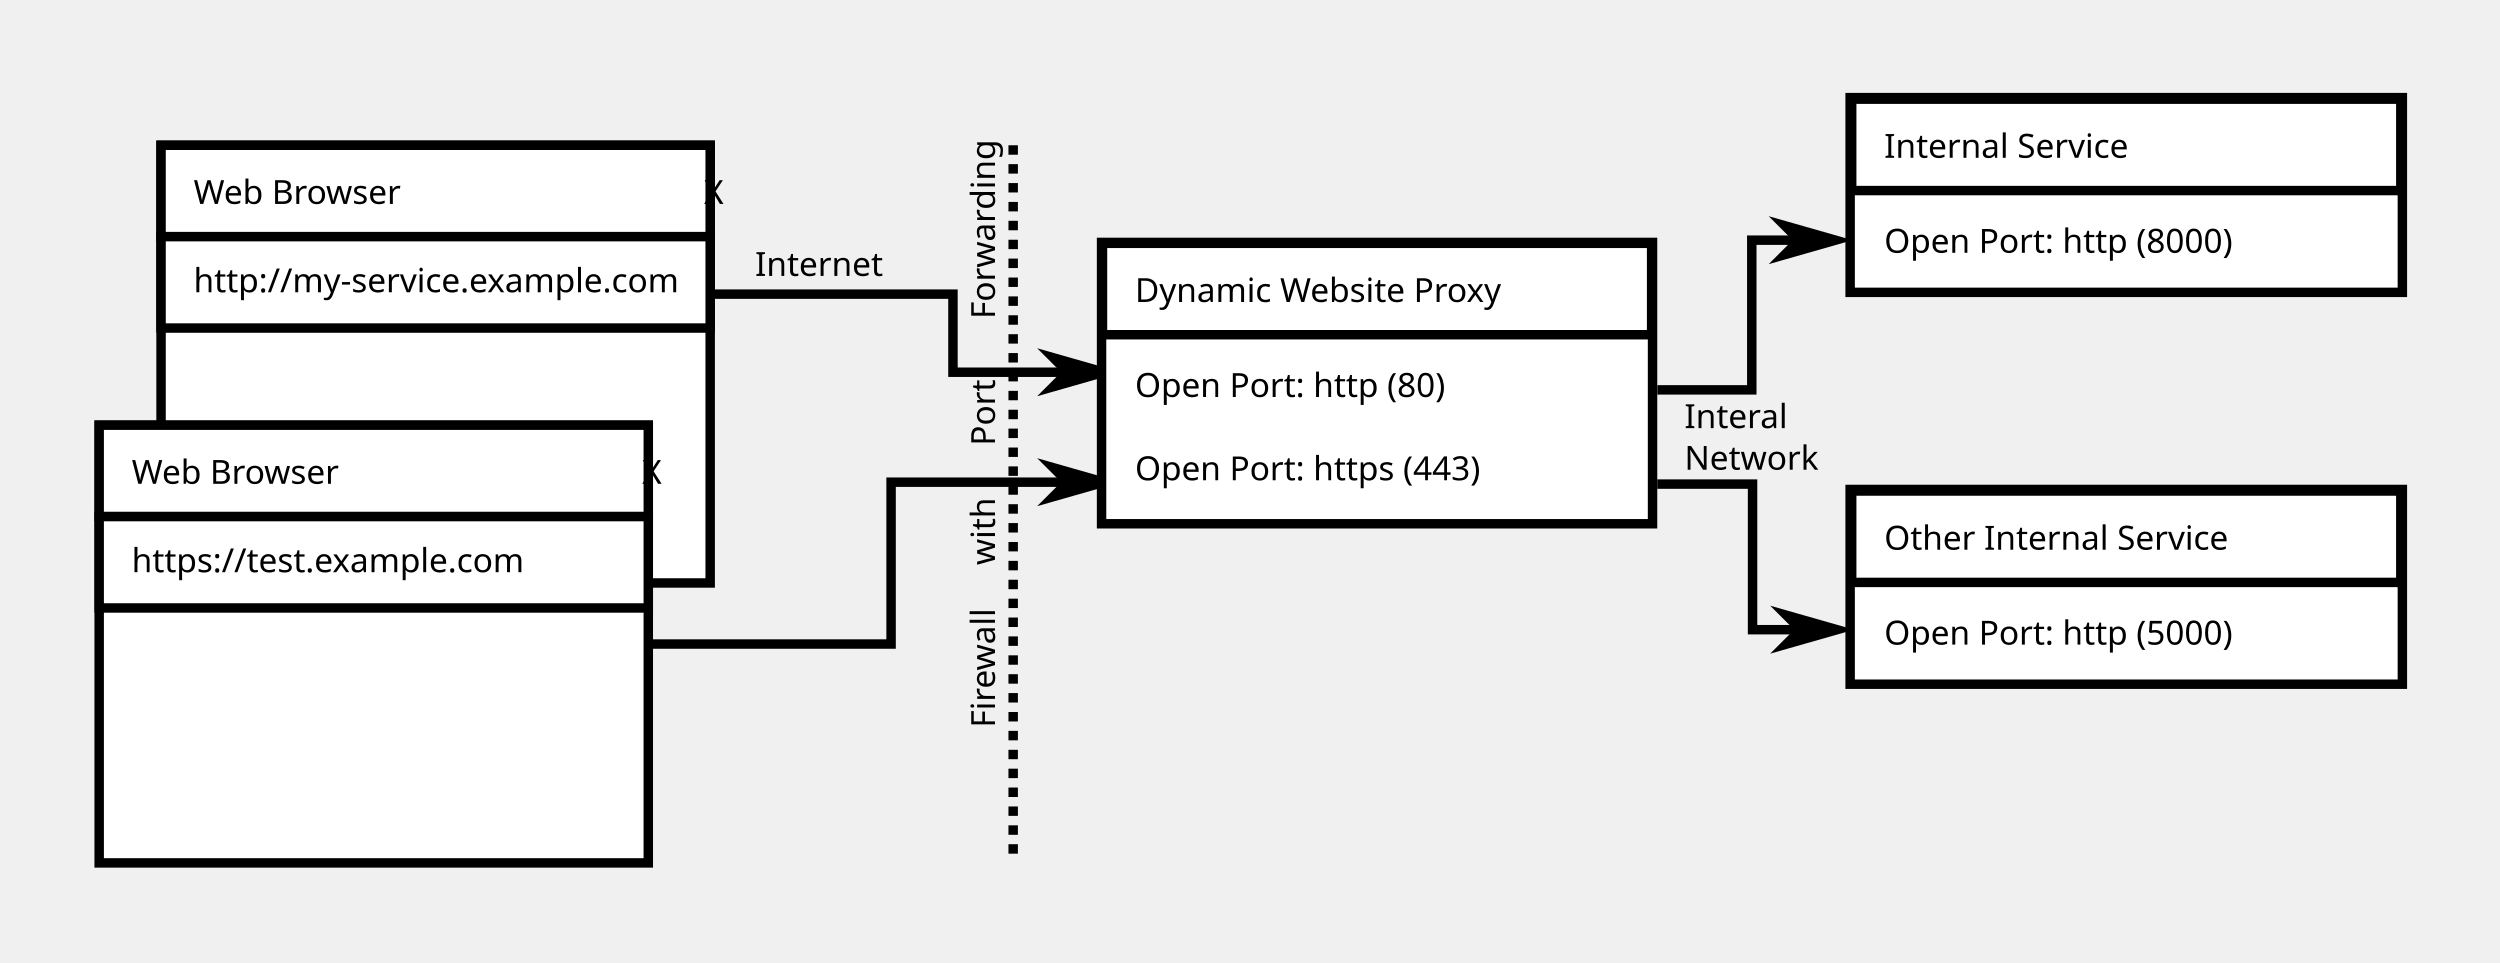
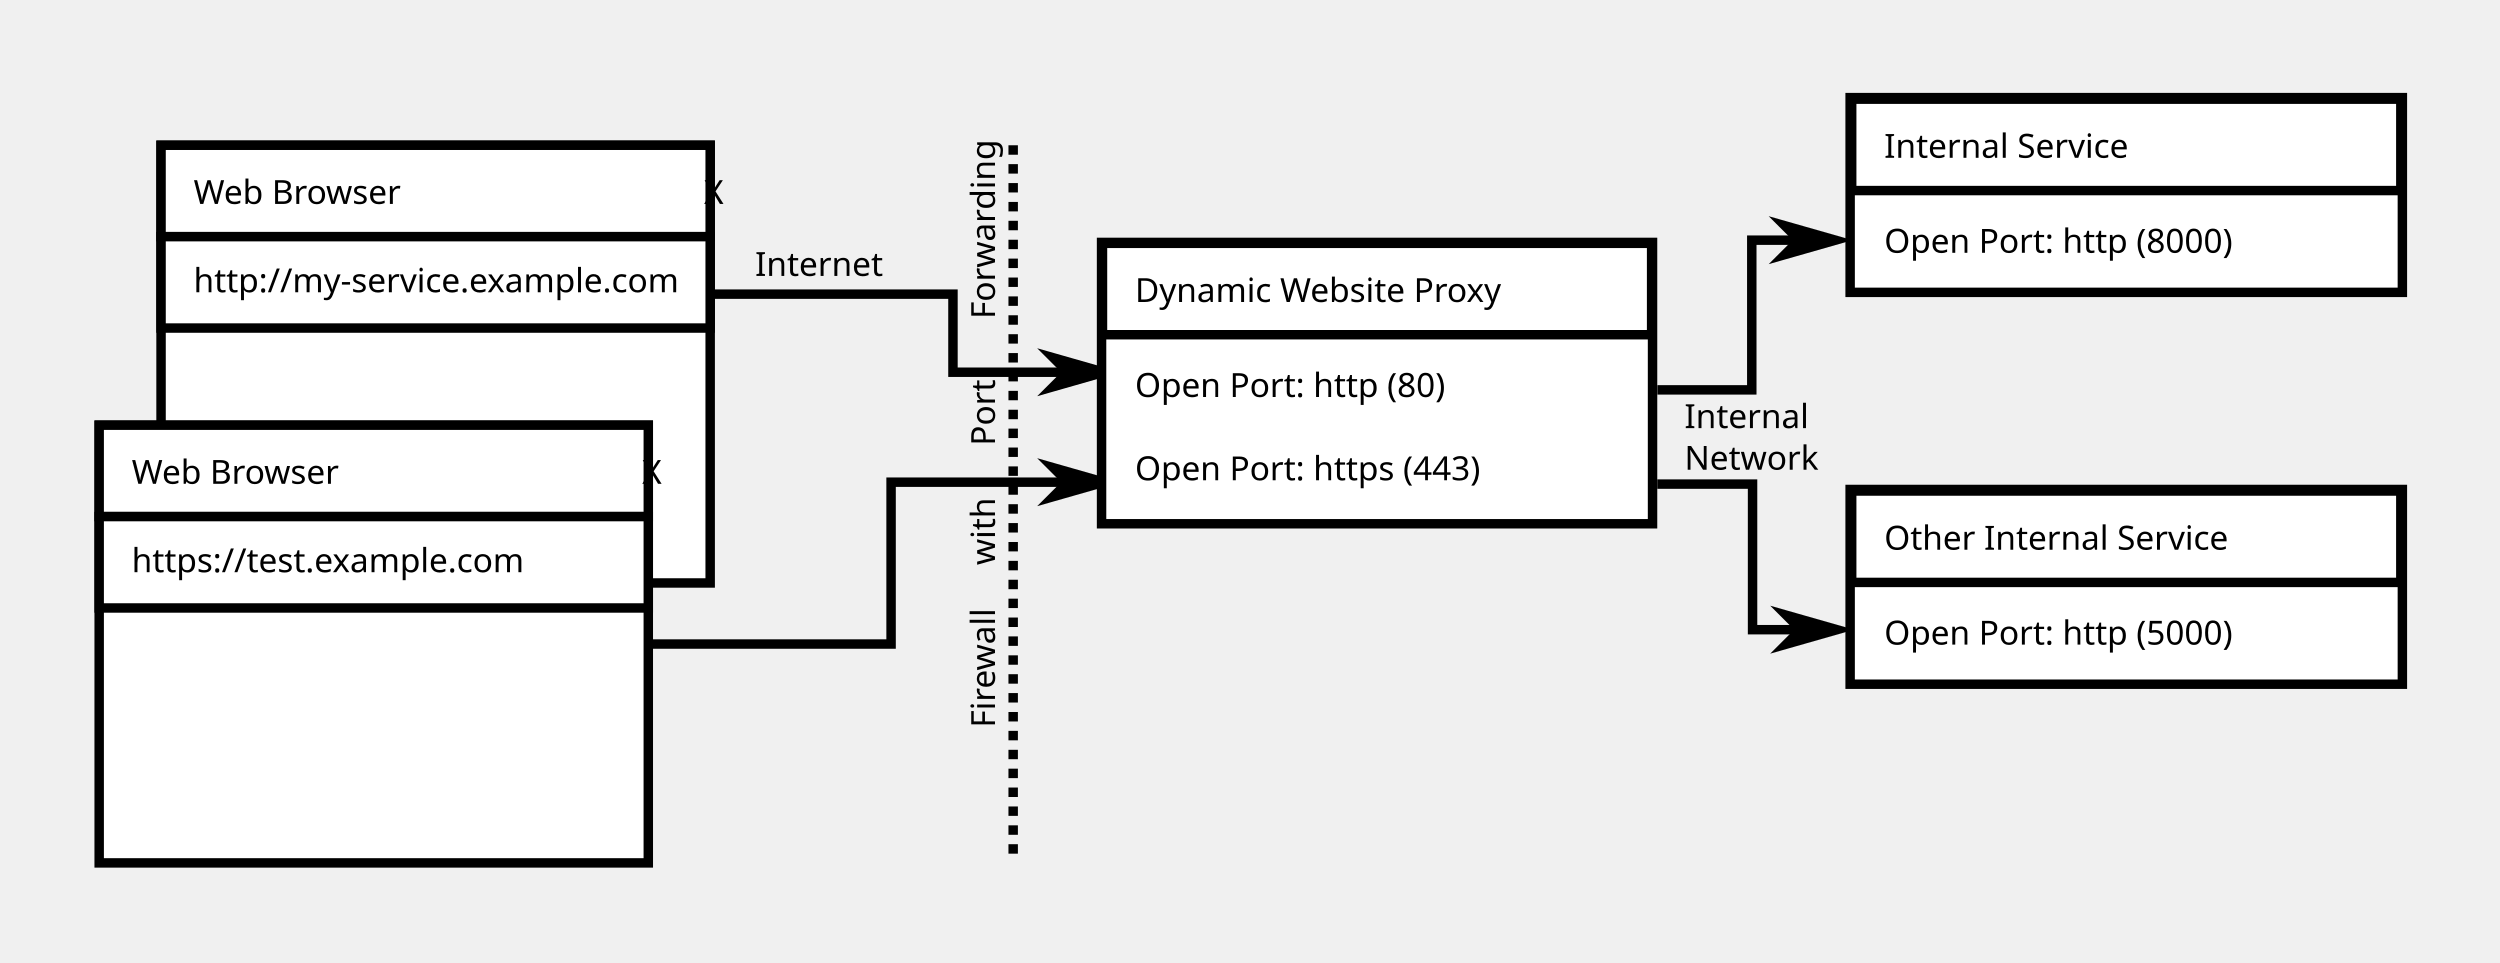
<svg xmlns="http://www.w3.org/2000/svg" width="264.677mm" height="101.855mm" viewBox="0 0 264.677 101.855" version="1.1" id="svg5">
  <defs id="defs2">
    <marker style="overflow:visible" id="Arrow1Mend" refX="0" refY="0" orient="auto">
      <path transform="matrix(-0.4,0,0,-0.4,-4,0)" style="fill:context-stroke;fill-rule:evenodd;stroke:context-stroke;stroke-width:1pt" d="M 0,0 5,-5 -12.5,0 5,5 Z" id="path22267" />
    </marker>
    <marker style="overflow:visible" id="Arrow1Lend" refX="0" refY="0" orient="auto">
      <path transform="matrix(-0.8,0,0,-0.8,-10,0)" style="fill:context-stroke;fill-rule:evenodd;stroke:context-stroke;stroke-width:1pt" d="M 0,0 5,-5 -12.5,0 5,5 Z" id="path22261" />
    </marker>
  </defs>
  <g id="layer1" transform="translate(-4.323247,-22.51903)">
    <rect style="fill:#ffffff;stroke:#000000;stroke-width:1;stroke-miterlimit:4;stroke-dasharray:none" id="rect17609" width="58.136" height="46.341" x="21.374" y="37.898" />
    <rect style="fill:#ffffff;stroke:#000000;stroke-width:1;stroke-miterlimit:4;stroke-dasharray:none" id="rect17611" width="58.136" height="9.676" x="21.374" y="37.898" />
    <rect style="fill:#ffffff;stroke:#000000;stroke-width:1;stroke-miterlimit:4;stroke-dasharray:none" id="rect17613" width="58.136" height="9.676" x="21.374" y="47.574" />
    <text xml:space="preserve" style="font-size:3.528px;line-height:1.25;font-family:Ubuntu;-inkscape-font-specification:Ubuntu;text-align:start;text-anchor:start;stroke-width:0.265" x="24.815" y="53.462" id="text17617">
      <tspan id="tspan17615" style="text-align:start;text-anchor:start;stroke-width:0.265" x="24.815" y="53.462">http://my-service.example.com</tspan>
    </text>
    <text xml:space="preserve" style="font-size:3.528px;line-height:1.25;font-family:Ubuntu;-inkscape-font-specification:Ubuntu;text-align:start;text-anchor:start;stroke-width:0.265" x="24.815" y="44.108" id="text17621">
      <tspan id="tspan17619" style="text-align:start;text-anchor:start;stroke-width:0.265" x="24.815" y="44.108">Web Browser                                   X</tspan>
    </text>
    <text xml:space="preserve" style="font-size:3.528px;line-height:1.25;font-family:Ubuntu;-inkscape-font-specification:Ubuntu;text-align:center;text-anchor:middle;stroke-width:0.265" x="93.329" y="51.734" id="text4148">
      <tspan id="tspan4146" style="stroke-width:0.265" x="93.329" y="51.734">Internet</tspan>
    </text>
    <text xml:space="preserve" style="font-size:3.528px;line-height:1.25;font-family:Ubuntu;-inkscape-font-specification:Ubuntu;text-align:center;text-anchor:middle;stroke-width:0.265" x="38.568" y="57.489" id="text10158">
      <tspan id="tspan10156" style="stroke-width:0.265" x="38.568" y="57.489" />
    </text>
    <rect style="fill:#ffffff;stroke:#000000;stroke-width:1;stroke-miterlimit:4;stroke-dasharray:none" id="rect12362" width="58.136" height="46.341" x="14.823" y="67.534" />
    <rect style="fill:#ffffff;stroke:#000000;stroke-width:1;stroke-miterlimit:4;stroke-dasharray:none" id="rect12430" width="58.136" height="9.676" x="14.823" y="67.534" />
    <rect style="fill:#ffffff;stroke:#000000;stroke-width:1;stroke-miterlimit:4;stroke-dasharray:none" id="rect16901" width="58.136" height="9.676" x="14.823" y="77.21" />
    <text xml:space="preserve" style="font-size:3.528px;line-height:1.25;font-family:Ubuntu;-inkscape-font-specification:Ubuntu;text-align:start;text-anchor:start;stroke-width:0.265" x="18.264" y="83.098" id="text16905">
      <tspan id="tspan16903" style="text-align:start;text-anchor:start;stroke-width:0.265" x="18.264" y="83.098">https://test.example.com</tspan>
    </text>
    <text xml:space="preserve" style="font-size:3.528px;line-height:1.25;font-family:Ubuntu;-inkscape-font-specification:Ubuntu;text-align:start;text-anchor:start;stroke-width:0.265" x="18.264" y="73.744" id="text16989">
      <tspan id="tspan16987" style="text-align:start;text-anchor:start;stroke-width:0.265" x="18.264" y="73.744">Web Browser                                   X</tspan>
    </text>
    <path style="fill:none;stroke:#000000;stroke-width:1;stroke-linecap:butt;stroke-linejoin:miter;stroke-miterlimit:4;stroke-dasharray:none;stroke-opacity:1;marker-end:url(#Arrow1Mend)" d="M 72.96,90.704 H 98.663 V 73.568 h 22.382" id="path22256" />
    <path style="fill:none;stroke:#000000;stroke-width:1;stroke-linecap:butt;stroke-linejoin:miter;stroke-miterlimit:4;stroke-dasharray:none;stroke-opacity:1;marker-end:url(#Arrow1Mend)" d="M 79.511,53.66 H 105.214 v 8.267 h 15.831" id="path22614" />
    <rect style="fill:#ffffff;stroke:#000000;stroke-width:1;stroke-miterlimit:4;stroke-dasharray:none" id="rect23469" width="58.333" height="29.788" x="120.946" y="48.183" />
    <rect style="fill:#ffffff;stroke:#000000;stroke-width:1;stroke-miterlimit:4;stroke-dasharray:none" id="rect23471" width="58.136" height="9.676" x="121.045" y="48.281" />
    <text xml:space="preserve" style="font-size:3.528px;line-height:1.25;font-family:Ubuntu;-inkscape-font-specification:Ubuntu;text-align:start;text-anchor:start;stroke-width:0.265" x="124.485" y="54.492" id="text23475">
      <tspan id="tspan23473" style="text-align:start;text-anchor:start;stroke-width:0.265" x="124.485" y="54.492">Dynamic Website Proxy</tspan>
    </text>
    <text xml:space="preserve" style="font-size:3.528px;line-height:1.25;font-family:Ubuntu;-inkscape-font-specification:Ubuntu;text-align:start;text-anchor:start;stroke-width:0.265" x="124.485" y="64.546" id="text25665">
      <tspan id="tspan25663" style="text-align:start;text-anchor:start;stroke-width:0.265" x="124.485" y="64.546">Open Port: http (80)</tspan>
      <tspan style="text-align:start;text-anchor:start;stroke-width:0.265" x="124.485" y="68.955" id="tspan28827" />
      <tspan style="text-align:start;text-anchor:start;stroke-width:0.265" x="124.485" y="73.365" id="tspan28829">Open Port: https (443)</tspan>
    </text>
    <rect style="fill:#ffffff;stroke:#000000;stroke-width:1;stroke-miterlimit:4;stroke-dasharray:none" id="rect23469-6" width="58.467" height="20.618" x="200.198" y="32.853" />
    <rect style="fill:#ffffff;stroke:#000000;stroke-width:1;stroke-miterlimit:4;stroke-dasharray:none" id="rect23471-2" width="58.136" height="9.676" x="200.364" y="33.019" />
    <text xml:space="preserve" style="font-size:3.528px;line-height:1.25;font-family:Ubuntu;-inkscape-font-specification:Ubuntu;text-align:start;text-anchor:start;stroke-width:0.265" x="203.805" y="39.229" id="text23475-8">
      <tspan id="tspan23473-4" style="text-align:start;text-anchor:start;stroke-width:0.265" x="203.805" y="39.229">Internal Service</tspan>
    </text>
    <text xml:space="preserve" style="font-size:3.528px;line-height:1.25;font-family:Ubuntu;-inkscape-font-specification:Ubuntu;text-align:start;text-anchor:start;stroke-width:0.265" x="203.805" y="49.283" id="text25665-7">
      <tspan style="text-align:start;text-anchor:start;stroke-width:0.265" x="203.805" y="49.283" id="tspan28829-0">Open Port: http (8000)</tspan>
    </text>
    <path style="fill:none;stroke:#000000;stroke-width:1;stroke-linecap:butt;stroke-linejoin:miter;stroke-miterlimit:4;stroke-dasharray:1,1;stroke-dashoffset:0;stroke-opacity:1" d="m 111.589,37.898 -3.4e-4,75.976" id="path34132" />
    <text xml:space="preserve" style="font-size:3.528px;line-height:1.25;font-family:Ubuntu;-inkscape-font-specification:Ubuntu;text-align:start;text-anchor:start;stroke-width:0.265" x="-99.546" y="109.667" id="text34466" transform="rotate(-90)">
      <tspan id="tspan34464" style="text-align:start;text-anchor:start;stroke-width:0.265" x="-99.546" y="109.667">Firewall     with      Port       Forwarding</tspan>
    </text>
    <rect style="fill:#ffffff;stroke:#000000;stroke-width:1;stroke-miterlimit:4;stroke-dasharray:none" id="rect47788" width="58.467" height="20.618" x="200.198" y="74.339" />
    <rect style="fill:#ffffff;stroke:#000000;stroke-width:1;stroke-miterlimit:4;stroke-dasharray:none" id="rect47790" width="58.136" height="9.676" x="200.364" y="74.504" />
    <text xml:space="preserve" style="font-size:3.528px;line-height:1.25;font-family:Ubuntu;-inkscape-font-specification:Ubuntu;text-align:start;text-anchor:start;stroke-width:0.265" x="203.805" y="80.715" id="text47794">
      <tspan id="tspan47792" style="text-align:start;text-anchor:start;stroke-width:0.265" x="203.805" y="80.715">Other Internal Service</tspan>
    </text>
    <text xml:space="preserve" style="font-size:3.528px;line-height:1.25;font-family:Ubuntu;-inkscape-font-specification:Ubuntu;text-align:start;text-anchor:start;stroke-width:0.265" x="203.805" y="90.769" id="text47798">
      <tspan style="text-align:start;text-anchor:start;stroke-width:0.265" x="203.805" y="90.769" id="tspan47796">Open Port: http (5000)</tspan>
    </text>
    <path style="fill:none;stroke:#000000;stroke-width:1;stroke-linecap:butt;stroke-linejoin:miter;stroke-miterlimit:4;stroke-dasharray:none;stroke-opacity:1;marker-end:url(#Arrow1Mend)" d="m 179.781,73.771 h 10.087 v 15.413 h 8.783" id="path51304" />
    <path style="fill:none;stroke:#000000;stroke-width:1;stroke-linecap:butt;stroke-linejoin:miter;stroke-miterlimit:4;stroke-dasharray:none;stroke-opacity:1;marker-end:url(#Arrow1Mend)" d="m 179.793,63.795 h 9.993 V 47.946 h 8.702" id="path51306" />
    <text xml:space="preserve" style="font-size:3.528px;line-height:1.25;font-family:Ubuntu;-inkscape-font-specification:Ubuntu;text-align:center;text-anchor:middle;stroke-width:0.265" x="182.658" y="67.843" id="text51416">
-       <tspan id="tspan51414" style="text-align:start;text-anchor:start;stroke-width:0.265" x="182.658" y="67.843">Interal</tspan>
+       <tspan id="tspan51414" style="text-align:start;text-anchor:start;stroke-width:0.265" x="182.658" y="67.843">Internal</tspan>
      <tspan style="text-align:start;text-anchor:start;stroke-width:0.265" x="182.658" y="72.253" id="tspan52527">Network</tspan>
    </text>
  </g>
</svg>
